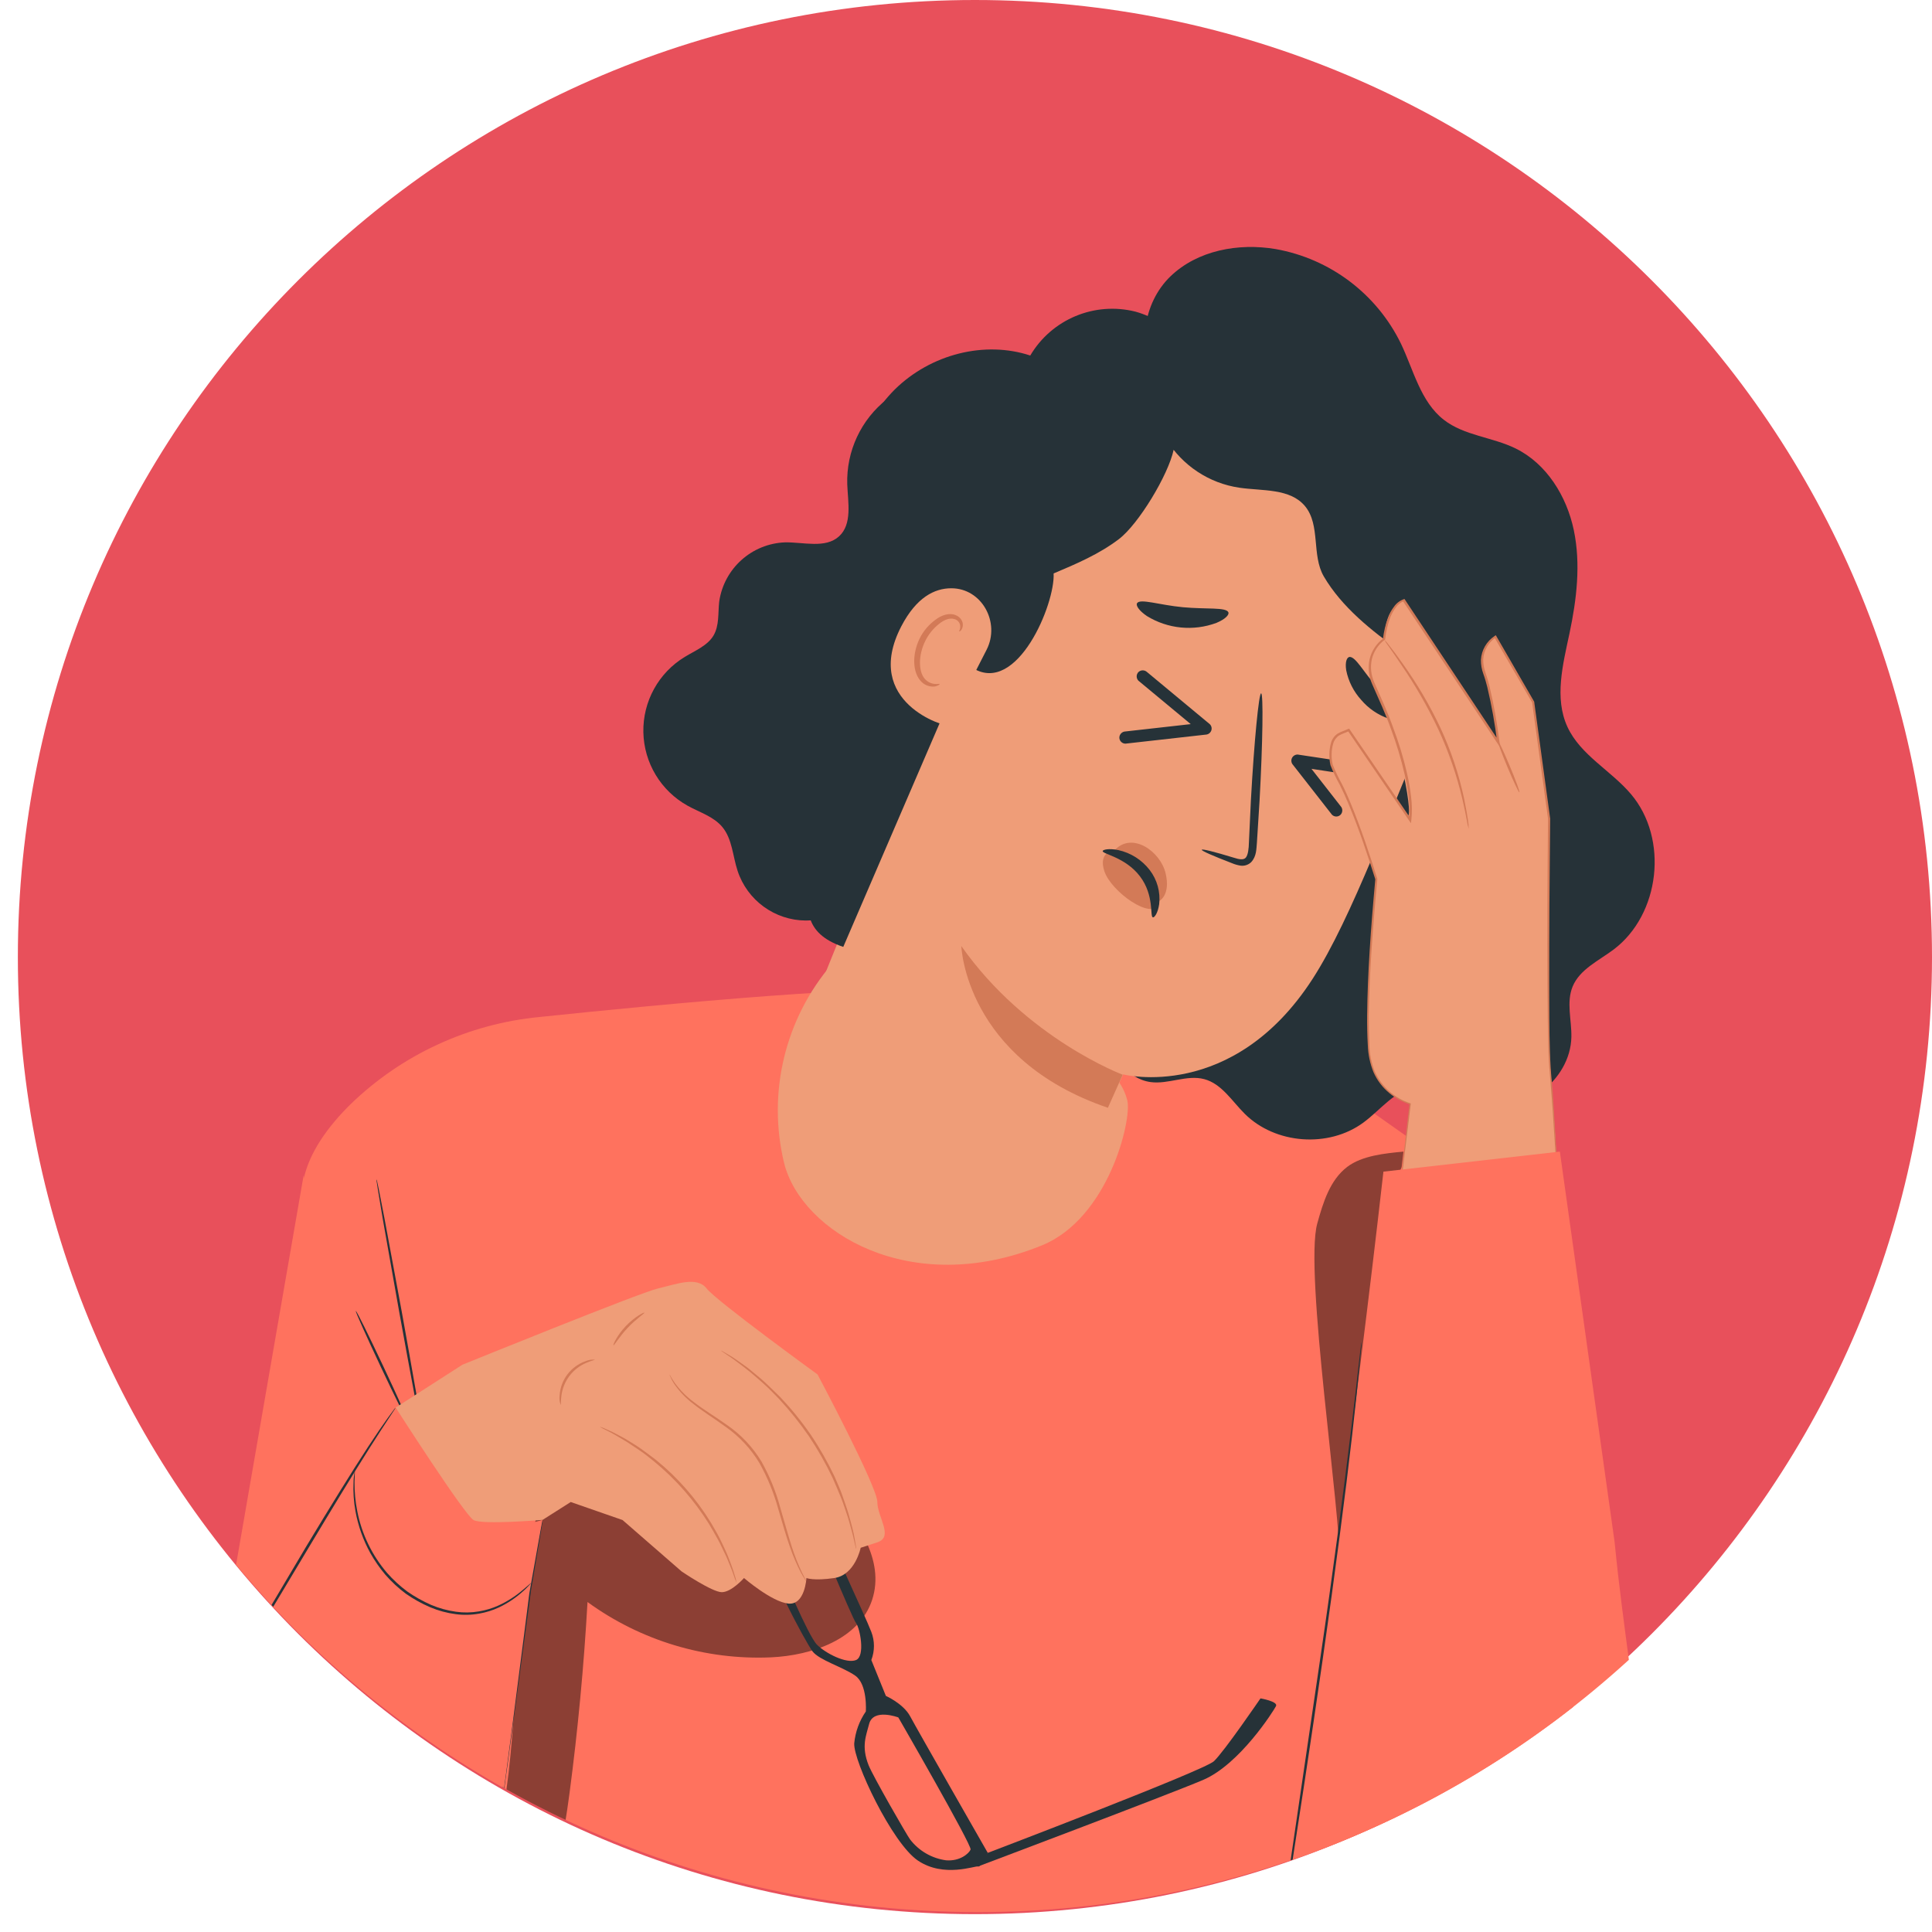
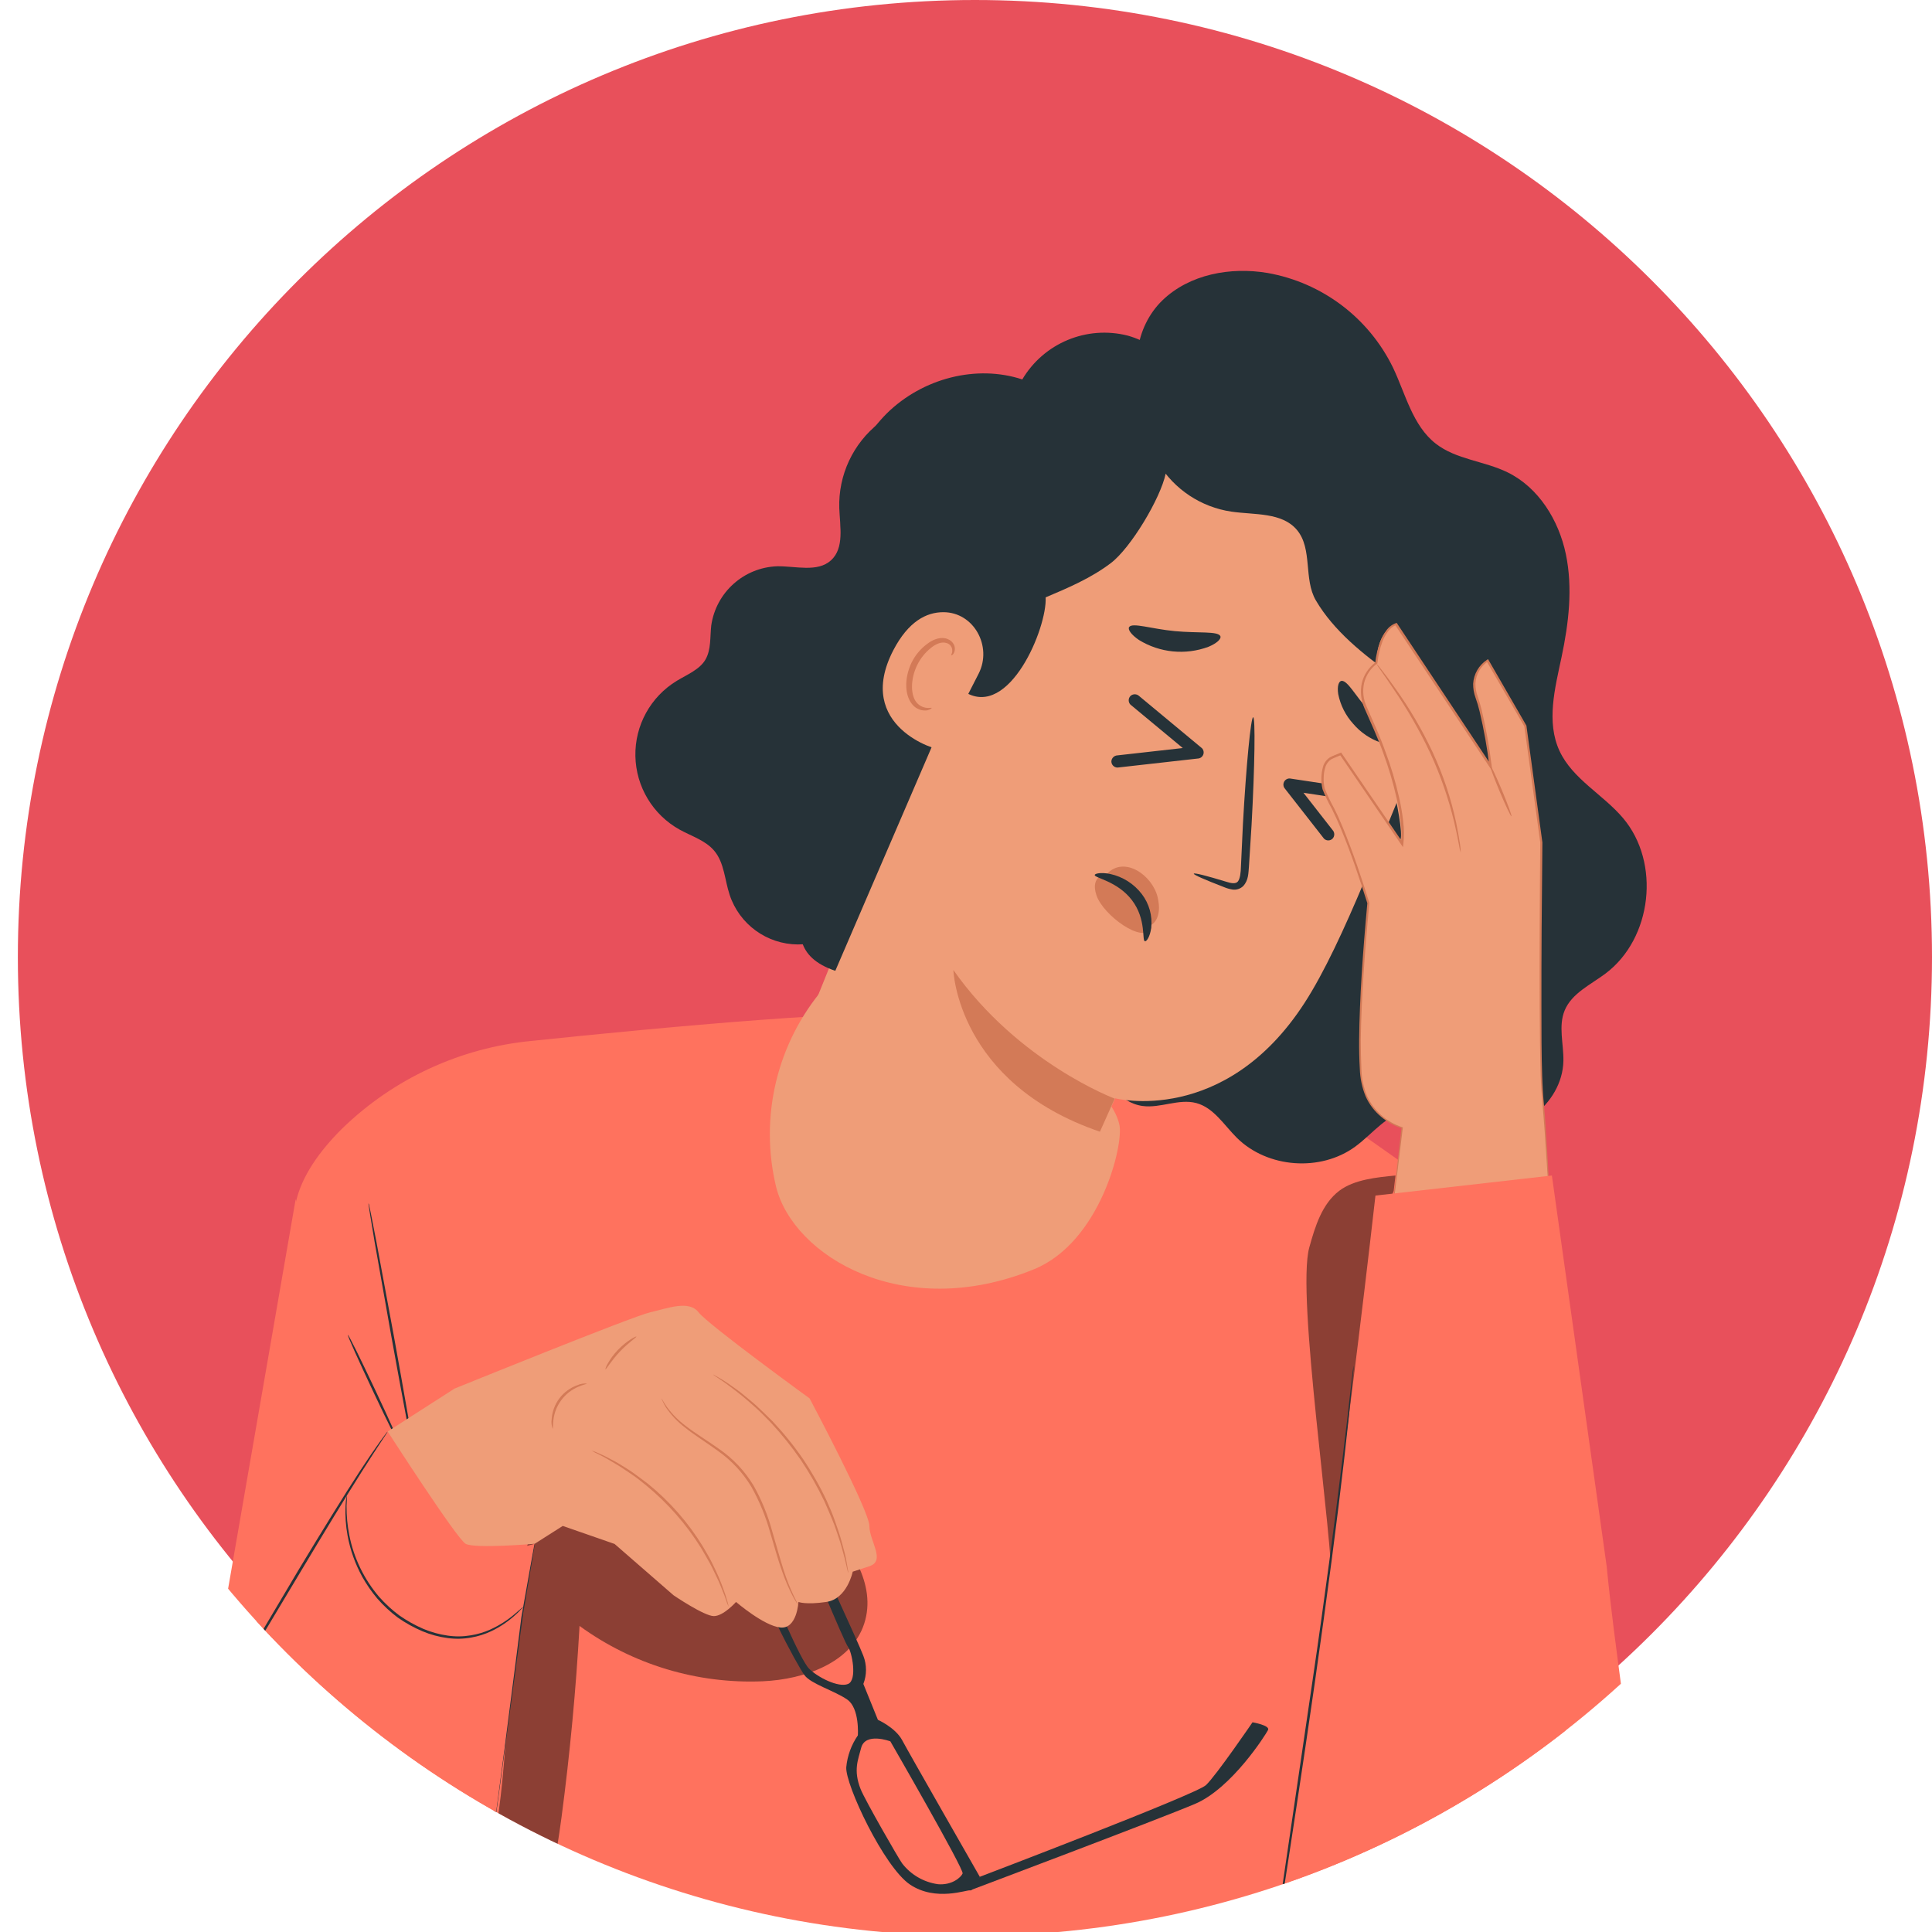
<svg xmlns="http://www.w3.org/2000/svg" id="Layer_1" data-name="Layer 1" viewBox="0 0 484.68 484.68">
  <defs>
-     <style>.cls-1{fill:none;}.cls-2{fill:#e8505b;}.cls-3{clip-path:url(#clip-path);}.cls-4{fill:#ff725e;}.cls-5{fill:#263238;}.cls-6{opacity:0.45;}.cls-7{fill:#ef9d78;}.cls-8{fill:#d37a57;}</style>
+     <style>.cls-1{fill:none;}.cls-2{fill:#e8505b;}.cls-3{clip-path:url(#clip-path);}.cls-4{fill:#ff725e;}.cls-5{fill:#263238;}.cls-6{opacity:0.45;isolation:isolate;}.cls-7{fill:#ef9d78;}.cls-8{fill:#d37a57;}</style>
    <clipPath id="clip-path">
-       <circle class="cls-1" cx="245.34" cy="237.34" r="242.34" />
+       <circle class="cls-1" cx="243.34" cy="243.34" r="242.34" />
    </clipPath>
  </defs>
  <circle class="cls-2" cx="244.58" cy="240.1" r="240.1" />
  <g class="cls-3">
-     <path class="cls-4" d="M388.38,310.1l-64.76-45.67a12.11,12.11,0,0,1-9,4.89C287,271.7,261.34,255,235.17,248.89c-10.72-2.5-68.93,3-99.77,6.24a79,79,0,0,0-47.5,21.93c-5.64,5.58-10.29,12-11.72,18.74C71.72,316.83,62.54,454,62.54,454l12,40.54,241.7.37,56.69-.8s21.78-50.87,21.78-64.89S388.38,310.1,388.38,310.1Z" />
-     <path class="cls-5" d="M105.41,359.38a1.4,1.4,0,0,1,.24.35l.66,1.13-.18.06c-.88-4.11-3.25-16.72-5.95-31.63-1.63-9.18-3.1-17.49-4.18-23.62-.49-3-.9-5.39-1.19-7.17l-.3-1.95a3,3,0,0,1-.06-.69,2.1,2.1,0,0,1,.19.66c.11.51.24,1.15.41,1.94.35,1.77.82,4.19,1.39,7.13,1.13,6.12,2.67,14.42,4.37,23.59,2.69,14.91,4.89,27.55,5.51,31.71l.09.62-.27-.56-.58-1.18Q105.38,359.38,105.41,359.38Z" />
-     <path class="cls-5" d="M102.46,356.86c-.16.08-3.24-6.12-6.88-13.85s-6.47-14-6.31-14.12,3.24,6.13,6.88,13.85S102.62,356.79,102.46,356.86Z" />
-     <path class="cls-6" d="M101.21,491.41c7.67,3.86,25.45-3,31.92-11.43s8.33-19.51,9.74-30.08q3.16-23.91,4.52-48a72.88,72.88,0,0,0,46,13.88c10.38-.47,22.21-4.59,25.42-14.48s-3.66-19.83-10.76-27.25a166.8,166.8,0,0,0-22-19.34c-5.18-3.79-10.85-7.39-17.24-8.09-6.89-.75-13.86,2.07-19.1,6.61s-8.9,10.66-11.58,17c-8.18,19.51-7.74,41.36-9.41,62.45s-3.91,42.94-22.6,56.67" />
-     <path class="cls-5" d="M101.7,491.49a3.88,3.88,0,0,1,.53-.25l1.54-.67A27.92,27.92,0,0,0,109,487c4.17-3.55,9.32-9.6,14.14-17.63l0,.11c1.12-8.39,2.43-18.17,3.82-28.58,2.24-16.49,4.23-31.43,5.83-42.22,1-5.32,1.79-9.65,2.36-12.7.28-1.46.51-2.61.67-3.45.08-.36.14-.65.19-.89a1.31,1.31,0,0,1,.09-.3,1.44,1.44,0,0,1,0,.31c0,.24-.08.54-.13.91-.14.84-.32,2-.56,3.46-.52,3.06-1.25,7.4-2.16,12.73L127.56,441c-1.42,10.4-2.75,20.18-3.89,28.56v.06l0,0c-4.9,8.07-10.13,14.09-14.41,17.6a26.48,26.48,0,0,1-5.37,3.51c-.69.27-1.23.46-1.59.59A2.1,2.1,0,0,1,101.7,491.49Z" />
-     <path class="cls-6" d="M351.63,292.78l.46-3.88c-4.66.45-10.39,1-14.12,3.84-4.34,3.31-6.05,8.95-7.51,14.21-3.33,12,6.11,73.59,5.63,86,4.13-1.75,7-28.19,7.77-32.62,1.81-10.79-1.85-17.52-.74-20.52s1.08-6.28,1.17-9.48c.4-14.3,1.82-24.36,7.34-37.56" />
-     <path class="cls-5" d="M290.8,95c-5.92-7.34-4-19.07,2.8-25.64s17.09-8.45,26.4-6.88a43.41,43.41,0,0,1,31.46,23.74c3.18,6.67,4.91,14.54,10.73,19.08,5.12,4,12.16,4.33,18,7.19,7.81,3.82,12.85,12,14.63,20.51s.72,17.37-1.08,25.88c-1.66,7.81-3.86,16.25-.51,23.49,3.27,7.07,10.91,10.92,15.94,16.86,9.47,11.18,7.32,30.2-4.39,39-3.74,2.8-8.46,4.94-10.25,9.25-1.63,3.94-.24,8.41-.32,12.67-.22,11-12.32,20-22.9,17.09-5.34-1.48-10.26-5.42-15.75-4.67s-9.1,5.79-13.53,9.05c-8.72,6.42-22.07,5.44-29.75-2.19-3.22-3.2-5.8-7.55-10.18-8.71s-9,1.35-13.45.74c-5.87-.8-9.73-6.63-11.46-12.29s-2.19-11.8-5.12-17c-3.84-6.73-11.14-10.55-17.27-15.29a60,60,0,0,1-5.14-90.44" />
-     <path class="cls-7" d="M208.72,241.82a56.39,56.39,0,0,0-12,50c4.35,17.27,31.8,34,64.65,20.61,16.72-6.8,22.61-31.47,21.44-36.34-.86-3.59-3.29-6.57-5.84-9.23a74.8,74.8,0,0,0-64.79-21.61" />
-     <path class="cls-7" d="M258.25,117.5h0a29.67,29.67,0,0,1,33.95-15.63L334,112.51c20.87,6.72,37.2,39,24.9,67.3-9.71,22.33-19.66,50.39-29.64,65.81-20.07,31-47.51,23.91-47.51,23.91l-14.81,33-60.54-56.78Z" />
-     <path class="cls-5" d="M301.49,213.18c.1-.27,3.18.51,8.07,2,1.23.4,2.45.65,3-.06s.72-2.21.76-3.83c.16-3.33.32-6.82.49-10.49.82-14.87,2-26.9,2.57-26.86s.42,12.13-.4,27l-.66,10.47c-.15,1.54-.06,3.39-1.44,4.88a3.22,3.22,0,0,1-2.69.87,9.26,9.26,0,0,1-2.12-.61C304.3,214.71,301.39,213.45,301.49,213.18Z" />
-     <path class="cls-8" d="M281.65,269.61s-24.18-9.06-40.48-32.27c0,0,.91,28.34,36.77,40.57Z" />
-     <path class="cls-5" d="M287.76,168.6a1.58,1.58,0,0,0-2.16,0,1.55,1.55,0,0,0,0,2.17l13.12,10.89-16.38,1.84a1.58,1.58,0,0,0-1.53,1.53,1.54,1.54,0,0,0,1.53,1.53l20.1-2.26a1.57,1.57,0,0,0,1.4-.94,1.52,1.52,0,0,0-.32-1.67Z" />
-     <path class="cls-5" d="M341.87,191.75l-16-2.41a1.54,1.54,0,0,0-1.49,2.55l9.77,12.5a1.52,1.52,0,0,0,2.16,0,1.57,1.57,0,0,0,0-2.16q-3.66-4.66-7.3-9.35l12,1.82a1.59,1.59,0,0,0,1.88-1.07A1.54,1.54,0,0,0,341.87,191.75Z" />
-     <path class="cls-5" d="M285.25,151.33c.77-1.24,5.55.44,11.47,1s10.93-.06,11.45,1.3c.22.65-.86,1.74-3,2.63a20,20,0,0,1-17.46-1.72C285.75,153.2,284.91,151.92,285.25,151.33Z" />
-     <path class="cls-5" d="M338.6,164.8c1.55,0,3.45,3.79,6.75,7.44s6.72,6.14,6.5,7.65c-.14.7-1.43,1-3.46.4a15.72,15.72,0,0,1-6.92-4.72,15.56,15.56,0,0,1-3.75-7.44C337.4,166.06,337.88,164.84,338.6,164.8Z" />
-     <path class="cls-8" d="M290.88,226s2.84-1.48,1.53-6.94-8.26-10.39-12.65-5.91c0,0-4.43.35-2.69,5.46s11.85,12.33,13.73,8.22" />
-     <path class="cls-5" d="M289.23,230.13c-.81-.13.42-5.46-3.25-10.29s-9.47-5.58-9.34-6.33c0-.35,1.5-.74,3.91-.25a13.62,13.62,0,0,1,7.87,5,11.83,11.83,0,0,1,2.38,8.56C290.49,229.07,289.59,230.25,289.23,230.13Z" />
-     <path class="cls-5" d="M222.55,100.11a26.14,26.14,0,0,0-10,21.39c.18,4.57,1.3,10-2.08,13.07S201.61,136,197,136.06a17.35,17.35,0,0,0-16.57,14.85c-.33,2.89.05,6-1.43,8.52s-4.61,3.79-7.2,5.36a21.59,21.59,0,0,0,.72,37.35c3,1.66,6.5,2.7,8.69,5.33,2.5,3,2.6,7.3,3.83,11a18.13,18.13,0,0,0,34.36.25" />
-     <path class="cls-5" d="M290.22,88.4a25.85,25.85,0,0,0,20.69,33.95c5.81.85,12.73.11,16.48,4.63,3.94,4.74,1.6,12.31,4.72,17.64,4.45,7.61,12,13.68,19.24,18.76,5.56,3.93-.8,14.87,1.63,21.23s12.4,20.88,19.2,21.14c1.49-5.69,10-30.69,10.11-36.57s-1.18-12-4.82-16.61c-2-2.53-4.62-4.55-6.35-7.28-3.73-5.88-2.48-13.49-3.69-20.35a28.29,28.29,0,0,0-15.84-20.47c-6.79-3.1-14.76-3.45-21-7.5-4.64-3-8-7.79-12.76-10.5-9.36-5.29-21.09-1.26-30.77,3.43" />
-     <path class="cls-5" d="M245.15,159.54c-1-.65-7.39,4.21-1.05,8.09,11.1,6.78,20.63-16.15,20.22-23.77,5.66-2.39,11.38-4.82,16.36-8.6s12.42-16.16,13.75-22.42c4.25,1.72,24.77,1.87,23,.64-4.05-2.8-12.25-8.81-13.33-13.52-2.37-10.21-9.62-19.1-19.21-21.77a23.89,23.89,0,0,0-26.43,11c-11.41-3.77-24.94-.38-34,8.53a39.8,39.8,0,0,0-10.86,35.42c.67,3.26,1.77,6.66.72,9.88-1.29,4-5.3,6.16-8.5,8.75-8.7,7.06-12.45,19.53-11.38,30.79s3,15.74,8.57,19.81c10.9,8-11.76,28.31,8.54,35.18" />
-     <path class="cls-7" d="M247.51,163c3.49-6.84-1.2-15.44-8.87-15.42-4.22,0-8.75,2.3-12.52,9.52-10,19.26,11.37,25.37,11.69,24.84C238,181.63,243.42,171,247.51,163Z" />
-     <path class="cls-8" d="M235.73,171.59c0-.1-.46.06-1.16,0a3.81,3.81,0,0,1-2.54-1.26c-1.64-1.81-1.67-5.93.05-9.45a12.48,12.48,0,0,1,3.44-4.32c1.33-1.1,2.75-1.61,3.87-1.26a1.93,1.93,0,0,1,1.5,2c0,.67-.34,1-.26,1.08s.58-.11.84-1a2.41,2.41,0,0,0-.13-1.6,2.83,2.83,0,0,0-1.6-1.46c-1.54-.67-3.59,0-5.06,1.16a12.83,12.83,0,0,0-4,4.76c-1.9,3.95-1.81,8.62.55,10.87a4.08,4.08,0,0,0,3.34,1.1C235.45,172,235.78,171.66,235.73,171.59Z" />
-     <path class="cls-5" d="M228.32,430.55c-1.7-3.16-6.08-5.1-6.08-5.1l-3.65-9a9.79,9.79,0,0,0,0-7.05c-1.46-3.89-12.15-26.5-11.91-27.23l-2.77-.16s9.86,23.93,10.83,25.14,2.4,8.34,0,9.31-7.59-1.66-9.78-3.85-9.16-18.65-10.38-22.05,1-8.15,1-8.15l1.94-4.62h-2.67a87.8,87.8,0,0,0-2.68,9.49c-1,4.62,10,24.8,11.67,27s7.54,3.89,10.7,6.08,2.67,9,2.67,9a16.89,16.89,0,0,0-2.91,8c-.25,4.38,9.48,25.05,16,29.42s14.35,1.22,15.08,1.46,2.43-3.4,2.43-3.4S230,433.72,228.32,430.55Zm9,36.14a13.71,13.71,0,0,1-9-5.22c-.8-1.05-9.31-15.86-10.41-18.62-1.91-4.82-.59-7.48.11-10.3,1-4.1,7.34-1.7,7.34-1.7S243.91,463,243.49,464,240.78,467,237.28,466.69Z" />
-     <path class="cls-5" d="M247.77,464.84s54.23-20.64,56.76-23,11.69-15.77,11.69-15.77,4.48.77,3.89,1.94S311,442.64,301.8,446.54s-56.46,21.7-56.46,21.7Z" />
-     <path class="cls-4" d="M76.18,294.8,53.84,423.6s-8.23,25.06-7.05,30.54,5.33,29.14,17.86,36.58,37.35,2.58,42.44-2.51,15.13-14.42,16.3-18.73,9.41-69.8,9.41-69.8l3.27-18.37s-12.14,3.92-19.58-1.18-17.23-27-17.23-27L88.3,370Z" />
-     <path class="cls-5" d="M99.26,353.12a4.05,4.05,0,0,1-.43.72c-.33.52-.77,1.18-1.32,2-1.15,1.75-2.81,4.28-4.81,7.44-4,6.31-9.38,15.14-15.24,24.93s-11.15,18.68-15.09,25c-2,3.19-3.58,5.75-4.72,7.5l-1.33,2a4.7,4.7,0,0,1-.5.68,4.08,4.08,0,0,1,.39-.75l1.23-2.07c1.12-1.86,2.66-4.44,4.55-7.6l14.92-25.15C82.77,378.1,88.2,369.3,92.32,363c2.05-3.13,3.77-5.62,5-7.33.59-.8,1.07-1.44,1.43-1.94A3.53,3.53,0,0,1,99.26,353.12Z" />
-     <path class="cls-5" d="M133.26,397.11a2.65,2.65,0,0,1-.46.53c-.33.33-.77.85-1.44,1.43a24.69,24.69,0,0,1-6.17,4.17,19.62,19.62,0,0,1-4.94,1.56,18.91,18.91,0,0,1-5.94.14,24.43,24.43,0,0,1-6.34-1.71,33.82,33.82,0,0,1-6.16-3.42A32.88,32.88,0,0,1,96.63,395a35.22,35.22,0,0,1-3.73-5.39,34.54,34.54,0,0,1-3.71-10.41,32.67,32.67,0,0,1-.5-7.44c0-.88.15-1.55.19-2a3.37,3.37,0,0,1,.12-.7c.06,0,0,1-.06,2.72a36,36,0,0,0,.69,7.34,33.75,33.75,0,0,0,7.48,15.48,33,33,0,0,0,5.08,4.67,34.88,34.88,0,0,0,6,3.36,24.55,24.55,0,0,0,6.17,1.7,18.56,18.56,0,0,0,5.78-.08,19.49,19.49,0,0,0,4.84-1.45,26.14,26.14,0,0,0,6.2-3.95C132.52,397.74,133.22,397.07,133.26,397.11Z" />
-     <path class="cls-7" d="M99.26,353.12,116,342.37s44.55-18.1,49.08-19.14,9.74-3.14,12.18,0,27.84,21.58,27.84,21.58,15,28.19,15,32,4.18,8.73,0,10.11l-4.18,1.37s-1.39,6.83-6.61,7.59-7,0-7,0-.35,6.83-4.53,6.41-11.13-6.41-11.13-6.41-3.14,3.55-5.57,3.55-10.1-5.22-10.1-5.22l-14.8-12.88-13-4.52-7.05,4.48s-15.06,1.28-17.32.05S99.26,353.12,99.26,353.12Z" />
-     <path class="cls-8" d="M184.8,397.11a14.58,14.58,0,0,1-.76-2c-.22-.64-.5-1.42-.88-2.31s-.75-1.93-1.29-3-1.06-2.31-1.75-3.56-1.45-2.57-2.27-3.95a64.52,64.52,0,0,0-13.69-15.6c-1.26-1-2.44-2-3.62-2.77s-2.27-1.56-3.3-2.2-2-1.18-2.81-1.67-1.58-.87-2.19-1.17a13.31,13.31,0,0,1-1.85-1,14.1,14.1,0,0,1,2,.8,21.87,21.87,0,0,1,2.24,1.08c.86.46,1.86.94,2.89,1.59s2.2,1.32,3.36,2.16,2.41,1.75,3.69,2.74A61.63,61.63,0,0,1,178.35,382c.81,1.4,1.61,2.72,2.24,4s1.21,2.5,1.7,3.62.86,2.16,1.2,3.07.6,1.71.78,2.36A11.35,11.35,0,0,1,184.8,397.11Z" />
-     <path class="cls-8" d="M202.26,396.68a2.72,2.72,0,0,1-.38-.54c-.22-.36-.57-.89-.95-1.61a45.57,45.57,0,0,1-2.72-6.34c-1-2.74-1.91-6.08-3-9.74A51.68,51.68,0,0,0,190.5,367a30,30,0,0,0-8.38-9c-3.08-2.25-6.05-4.06-8.31-5.91a21.39,21.39,0,0,1-4.73-5,11.21,11.21,0,0,1-.88-1.66,2.34,2.34,0,0,1-.24-.61c.07,0,.41.81,1.33,2.13a22.32,22.32,0,0,0,4.8,4.81c2.27,1.79,5.24,3.55,8.38,5.79a29.89,29.89,0,0,1,8.57,9.12,50.46,50.46,0,0,1,4.72,11.61c1.08,3.69,2,7,2.88,9.77a53.47,53.47,0,0,0,2.51,6.37C201.87,395.86,202.3,396.65,202.26,396.68Z" />
-     <path class="cls-8" d="M214.81,388.61a3.18,3.18,0,0,1-.19-.61c-.11-.47-.25-1.05-.41-1.76s-.38-1.7-.7-2.77-.6-2.3-1.07-3.62-.9-2.79-1.53-4.31-1.31-3.15-2.06-4.83a82,82,0,0,0-5.95-10.45,83.36,83.36,0,0,0-7.52-9.37c-1.3-1.32-2.51-2.6-3.74-3.69s-2.37-2.12-3.45-3-2.1-1.65-3-2.33-1.66-1.23-2.32-1.66l-1.48-1c-.33-.24-.51-.37-.49-.39a2.32,2.32,0,0,1,.56.29L183,340c.68.41,1.49.92,2.39,1.58s2,1.36,3.05,2.27,2.31,1.84,3.53,3,2.48,2.35,3.8,3.67a79.58,79.58,0,0,1,7.63,9.42,80.74,80.74,0,0,1,6,10.56c.74,1.71,1.47,3.32,2,4.89s1.06,3,1.46,4.36.71,2.59,1,3.68.46,2,.59,2.8l.3,1.79A2.47,2.47,0,0,1,214.81,388.61Z" />
-     <path class="cls-8" d="M149.24,341.1c0,.1-.86.23-2.15.79a10.36,10.36,0,0,0-6.25,8.26c-.18,1.38-.07,2.27-.18,2.28a4.7,4.7,0,0,1-.27-2.33,9.73,9.73,0,0,1,6.54-8.63A4.64,4.64,0,0,1,149.24,341.1Z" />
-     <path class="cls-8" d="M161.66,329.3c.1.17-2.06,1.54-4.19,3.81s-3.4,4.48-3.57,4.39.88-2.5,3.1-4.83S161.59,329.16,161.66,329.3Z" />
-     <path class="cls-7" d="M336.3,184c-2.12.87-2.55,3.4-2.51,5.69,0,2.86.76,3.33,3.1,8.13,3.82,7.85,8.4,22.72,8.4,22.72s-3.75,37.57-1.28,46.39a14.92,14.92,0,0,0,9.75,10l-3.43,29h41s-1.46-28.09-2.34-36.65c-.93-9.05-.31-63.82-.31-63.82l-4-29.24-9.49-16.41a7.39,7.39,0,0,0-2.8,9c2.14,6,3.55,17.56,3.55,17.56l-23.73-35.72s-4.66,1.12-4.94,9.75c0,0-6.9,4.49-2.46,11.78,5,8.14,10.11,32.59,8.3,32.59l-14.72-21.62Z" />
-     <path class="cls-8" d="M350.33,305.94s.05-.65.19-1.92.35-3.17.62-5.62c.57-4.95,1.4-12.2,2.46-21.5l.12.17a15.33,15.33,0,0,1-5.22-2.89,14.17,14.17,0,0,1-3.92-5.17,20,20,0,0,1-1.44-6.84q-.21-3.62-.17-7.47c.11-10.26.91-21.73,2.06-34.19v.1c-1.92-6.05-4-12.42-6.71-18.88-.67-1.62-1.39-3.22-2.19-4.81a39.36,39.36,0,0,1-2.35-4.93,11.43,11.43,0,0,1,.12-5.61,4.13,4.13,0,0,1,1.71-2.36,8.15,8.15,0,0,1,1.32-.61l1.3-.54.22-.09.13.19L354,205.51l-.55.11a24.43,24.43,0,0,0-.08-5.66,52,52,0,0,0-1-5.73,90,90,0,0,0-3.42-11.36c-1.35-3.79-3.05-7.45-4.71-11.23a10.18,10.18,0,0,1-.66-6.24,9.23,9.23,0,0,1,3.5-5.28l-.14.23a23.17,23.17,0,0,1,1.31-5.52,10.88,10.88,0,0,1,1.44-2.6,5.05,5.05,0,0,1,2.45-1.9l.2-.07.13.2.28.42,23.44,35.3-.57.21a126.48,126.48,0,0,0-2.5-14c-.28-1.13-.6-2.25-1-3.34a9.76,9.76,0,0,1-.6-3.52,7.69,7.69,0,0,1,3.47-6l.26-.17.16.27,9.48,16.42,0,0v.06q2.1,15.34,4,29.24v0c-.17,15.15-.26,29-.24,41.28,0,6.13,0,11.87.18,17.16.08,2.65.23,5.17.47,7.59s.36,4.73.51,6.92c.56,8.77.91,15.65,1.15,20.34.11,2.33.19,4.12.25,5.35s.06,1.83.06,1.83-.06-.62-.14-1.83-.19-3-.33-5.34c-.29-4.69-.69-11.57-1.3-20.32-.16-2.19-.33-4.5-.54-6.92s-.42-5-.5-7.61c-.16-5.3-.22-11-.25-17.17-.06-12.27,0-26.13.14-41.28v0q-1.92-13.89-4-29.24l0,.1-9.5-16.4.41.1a7.12,7.12,0,0,0-3.17,5.5,9.15,9.15,0,0,0,.56,3.29c.39,1.11.71,2.25,1,3.39a128.36,128.36,0,0,1,2.52,14.07l.18,1.33-.75-1.12c-7.58-11.41-15.42-23.22-23.46-35.3l-.27-.41.33.13a4.67,4.67,0,0,0-2.08,1.67,10.62,10.62,0,0,0-1.35,2.45,22.23,22.23,0,0,0-1.26,5.35l0,.14-.12.09a8.6,8.6,0,0,0-3.24,4.9,9.44,9.44,0,0,0,.63,5.85c1.63,3.73,3.36,7.46,4.7,11.25A87.28,87.28,0,0,1,353,194.1a52.44,52.44,0,0,1,1,5.8,24.79,24.79,0,0,1,.06,5.84l-.1.78-.45-.66L338.11,183.3l.35.11c-.84.37-1.8.69-2.53,1.1a3.6,3.6,0,0,0-1.47,2.05,9,9,0,0,0-.39,2.64,9.59,9.59,0,0,0,.27,2.64,40.09,40.09,0,0,0,2.3,4.83c.81,1.6,1.53,3.23,2.2,4.84,2.67,6.5,4.78,12.88,6.69,19l0,0v.06c-1.18,12.44-2,23.91-2.15,34.15q0,3.84.15,7.43a19.58,19.58,0,0,0,1.38,6.72,14.72,14.72,0,0,0,8.88,7.91l.13,0v.13c-1.13,9.29-2,16.53-2.61,21.48q-.46,3.68-.71,5.61C350.44,305.29,350.33,305.94,350.33,305.94Z" />
-     <path class="cls-8" d="M368.45,207.91a12.64,12.64,0,0,1-.45-2c-.22-1.31-.62-3.19-1.15-5.51a92.08,92.08,0,0,0-6.06-17.51,116.59,116.59,0,0,0-9.23-16.09c-1.32-2-2.43-3.56-3.19-4.65a13.87,13.87,0,0,1-1.14-1.73,12.31,12.31,0,0,1,1.34,1.58c.83,1.05,2,2.59,3.36,4.54a102.64,102.64,0,0,1,9.44,16.08,83.27,83.27,0,0,1,5.92,17.68c.47,2.34.81,4.25,1,5.57A13.52,13.52,0,0,1,368.45,207.91Z" />
-     <path class="cls-8" d="M381.17,198.79c-.16.06-1.5-2.78-3-6.36s-2.57-6.54-2.41-6.61,1.5,2.78,3,6.36S381.34,198.72,381.17,198.79Z" />
-     <path class="cls-4" d="M347.06,293.93h0C339.87,357.41,330.5,425,319.74,495.19h83.42c15.69-34.73,6.1-65,1.91-108.23L391.32,288.9Z" />
-     <path class="cls-5" d="M319.74,495.19a2.22,2.22,0,0,1,0-.42c0-.3.08-.7.15-1.2.15-1.1.36-2.65.63-4.62L323,472c2.11-14.37,5-34.15,8.22-56s5.81-41.71,7.57-56.09c.89-7.19,1.56-13,2-17,.23-2,.41-3.54.54-4.64.07-.5.12-.9.16-1.2a2.77,2.77,0,0,1,.07-.41,1.9,1.9,0,0,1,0,.42c0,.3,0,.7-.09,1.21-.1,1.1-.24,2.66-.43,4.64-.38,4-1,9.87-1.82,17.06-1.64,14.4-4.23,34.25-7.37,56.13s-6.2,41.66-8.42,56c-1.12,7.12-2,12.9-2.66,16.94-.32,2-.58,3.52-.76,4.61-.08.5-.15.89-.21,1.19A2.39,2.39,0,0,1,319.74,495.19Z" />
+     <path class="cls-4" d="M386.38,316.1l-64.76-45.67a12.11,12.11,0,0,1-9,4.89C285,277.7,259.34,261,233.17,254.89c-10.72-2.5-68.93,3-99.77,6.24a79,79,0,0,0-47.5,21.93c-5.64,5.58-10.29,12-11.72,18.74C69.72,322.83,60.54,460,60.54,460l12,40.54,241.7.37,56.69-.8s21.78-50.87,21.78-64.89S386.38,316.1,386.38,316.1Z" />
+     <path class="cls-5" d="M103.41,365.38a1.21,1.21,0,0,1,.24.35l.66,1.13-.18.06c-.88-4.11-3.25-16.72-5.95-31.63-1.63-9.18-3.1-17.49-4.18-23.62-.49-3-.9-5.39-1.19-7.17l-.3-1.95a2.69,2.69,0,0,1-.06-.69,2.17,2.17,0,0,1,.19.66c.11.51.24,1.15.41,1.94.35,1.77.82,4.19,1.39,7.13,1.13,6.12,2.67,14.42,4.37,23.59,2.69,14.91,4.89,27.55,5.51,31.71l.09.62-.27-.56-.58-1.18Q103.38,365.38,103.41,365.38Z" />
+     <path class="cls-5" d="M100.46,362.86c-.16.08-3.24-6.12-6.88-13.85s-6.47-14-6.31-14.12,3.24,6.13,6.88,13.85S100.62,362.79,100.46,362.86Z" />
+     <path class="cls-6" d="M99.21,497.41c7.67,3.86,25.45-3,31.92-11.43s8.33-19.51,9.74-30.08q3.16-23.91,4.52-48a72.87,72.87,0,0,0,46,13.88c10.38-.47,22.21-4.59,25.42-14.48s-3.66-19.83-10.76-27.25a166.46,166.46,0,0,0-22-19.34c-5.18-3.79-10.85-7.39-17.24-8.09-6.89-.75-13.86,2.07-19.1,6.61s-8.9,10.66-11.58,17c-8.18,19.51-7.74,41.36-9.41,62.45s-3.91,42.94-22.6,56.67" />
+     <path class="cls-5" d="M99.7,497.49a3.65,3.65,0,0,1,.53-.25l1.54-.67A28.27,28.27,0,0,0,107,493c4.17-3.55,9.32-9.6,14.14-17.63v.11c1.12-8.39,2.43-18.17,3.82-28.58,2.24-16.49,4.23-31.43,5.83-42.22,1-5.32,1.79-9.65,2.36-12.7.28-1.46.51-2.61.67-3.45.08-.36.14-.65.19-.89a1.71,1.71,0,0,1,.09-.3,1.61,1.61,0,0,1,0,.31,9,9,0,0,1-.13.91c-.14.84-.32,2-.56,3.46-.52,3.06-1.25,7.4-2.16,12.73L125.56,447c-1.42,10.4-2.75,20.18-3.89,28.56v.06h0c-4.9,8.07-10.13,14.09-14.41,17.6a26.55,26.55,0,0,1-5.37,3.51c-.69.27-1.23.46-1.59.59A2.06,2.06,0,0,1,99.7,497.49Z" />
+     <path class="cls-6" d="M349.63,298.78l.46-3.88c-4.66.45-10.39,1-14.12,3.84-4.34,3.31-6.05,8.95-7.51,14.21-3.33,12,6.11,73.59,5.63,86,4.13-1.75,7-28.19,7.77-32.62,1.81-10.79-1.85-17.52-.74-20.52s1.08-6.28,1.17-9.48c.4-14.3,1.82-24.36,7.34-37.56" />
+     <path class="cls-5" d="M288.8,101c-5.92-7.34-4-19.07,2.8-25.64s17.09-8.45,26.4-6.88a43.41,43.41,0,0,1,31.46,23.74c3.18,6.67,4.91,14.54,10.73,19.08,5.12,4,12.16,4.33,18,7.19,7.81,3.82,12.85,12,14.63,20.51s.72,17.37-1.08,25.88c-1.66,7.81-3.86,16.25-.51,23.49,3.27,7.07,10.91,10.92,15.94,16.86,9.47,11.18,7.32,30.2-4.39,39-3.74,2.8-8.46,4.94-10.25,9.25-1.63,3.94-.24,8.41-.32,12.67-.22,11-12.32,20-22.9,17.09-5.34-1.48-10.26-5.42-15.75-4.67s-9.1,5.79-13.53,9.05c-8.72,6.42-22.07,5.44-29.75-2.19-3.22-3.2-5.8-7.55-10.18-8.71s-9,1.35-13.45.74c-5.87-.8-9.73-6.63-11.46-12.29s-2.19-11.8-5.12-17c-3.84-6.73-11.14-10.55-17.27-15.29a60,60,0,0,1-10.73-84.17,59.33,59.33,0,0,1,5.59-6.27" />
+     <path class="cls-7" d="M206.72,247.82a56.4,56.4,0,0,0-12,50c4.35,17.27,31.8,34,64.65,20.61,16.72-6.8,22.61-31.47,21.44-36.34-.86-3.59-3.29-6.57-5.84-9.23a74.8,74.8,0,0,0-64.79-21.61" />
+     <path class="cls-7" d="M256.25,123.5h0a29.67,29.67,0,0,1,33.95-15.63L332,118.51c20.87,6.72,37.2,39,24.9,67.3-9.71,22.33-19.66,50.39-29.64,65.81-20.07,31-47.51,23.91-47.51,23.91l-14.81,33L204.4,251.75Z" />
+     <path class="cls-5" d="M299.49,219.18c.1-.27,3.18.51,8.07,2,1.23.4,2.45.65,3-.06s.72-2.21.76-3.83c.16-3.33.32-6.82.49-10.49.82-14.87,2-26.9,2.57-26.86s.42,12.13-.4,27l-.66,10.47c-.15,1.54-.06,3.39-1.44,4.88a3.22,3.22,0,0,1-2.69.87,9.19,9.19,0,0,1-2.12-.61C302.3,220.71,299.39,219.45,299.49,219.18Z" />
+     <path class="cls-8" d="M279.65,275.61s-24.18-9.06-40.48-32.27c0,0,.91,28.34,36.77,40.57Z" />
+     <path class="cls-5" d="M285.76,174.6a1.58,1.58,0,0,0-2.16,0,1.55,1.55,0,0,0,0,2.17l13.12,10.89-16.38,1.84a1.59,1.59,0,0,0-1.53,1.53,1.55,1.55,0,0,0,1.53,1.53l20.1-2.26a1.55,1.55,0,0,0,1.4-.94,1.52,1.52,0,0,0-.32-1.67Z" />
+     <path class="cls-5" d="M339.87,197.75l-16-2.41a1.53,1.53,0,0,0-1.86,1.13,1.52,1.52,0,0,0,.37,1.42l9.77,12.5a1.52,1.52,0,0,0,2.15,0h0a1.58,1.58,0,0,0,0-2.16q-3.66-4.66-7.3-9.35l12,1.82a1.59,1.59,0,0,0,1.88-1.07A1.54,1.54,0,0,0,339.87,197.75Z" />
+     <path class="cls-5" d="M283.25,157.33c.77-1.24,5.55.44,11.47,1s10.93-.06,11.45,1.3c.22.65-.86,1.74-3,2.63a20,20,0,0,1-17.46-1.72C283.75,159.2,282.91,157.92,283.25,157.33Z" />
+     <path class="cls-5" d="M336.6,170.8c1.55,0,3.45,3.79,6.75,7.44s6.72,6.14,6.5,7.65c-.14.7-1.43,1-3.46.4a15.76,15.76,0,0,1-6.92-4.72,15.59,15.59,0,0,1-3.75-7.44C335.4,172.06,335.88,170.84,336.6,170.8Z" />
+     <path class="cls-8" d="M288.88,232s2.84-1.48,1.53-6.94-8.26-10.39-12.65-5.91c0,0-4.43.35-2.69,5.46s11.85,12.33,13.73,8.22" />
+     <path class="cls-5" d="M287.23,236.13c-.81-.13.42-5.46-3.25-10.29s-9.47-5.58-9.34-6.33c0-.35,1.5-.74,3.91-.25a13.62,13.62,0,0,1,7.87,5,11.81,11.81,0,0,1,2.38,8.56C288.49,235.07,287.59,236.25,287.23,236.13Z" />
+     <path class="cls-5" d="M220.55,106.11a26.12,26.12,0,0,0-10,21.39c.18,4.57,1.3,10-2.08,13.07S199.61,142,195,142.06a17.34,17.34,0,0,0-16.57,14.85c-.33,2.89,0,6-1.43,8.52s-4.61,3.79-7.2,5.36a21.59,21.59,0,0,0,.72,37.35c3,1.66,6.5,2.7,8.69,5.33,2.5,3,2.6,7.3,3.83,11a18.13,18.13,0,0,0,34.36.25" />
+     <path class="cls-5" d="M288.22,94.4a25.86,25.86,0,0,0,20.69,33.95c5.81.85,12.73.11,16.48,4.63,3.94,4.74,1.6,12.31,4.72,17.64,4.45,7.61,12,13.68,19.24,18.76,5.56,3.93-.8,14.87,1.63,21.23s12.4,20.88,19.2,21.14c1.49-5.69,10-30.69,10.11-36.57s-1.18-12-4.82-16.61c-2-2.53-4.62-4.55-6.35-7.28-3.73-5.88-2.48-13.49-3.69-20.35a28.32,28.32,0,0,0-15.84-20.47c-6.79-3.1-14.76-3.45-21-7.5-4.64-3-8-7.79-12.76-10.5-9.36-5.29-21.09-1.26-30.77,3.43" />
+     <path class="cls-5" d="M243.15,165.54c-1-.65-7.39,4.21-1.05,8.09,11.1,6.78,20.63-16.15,20.22-23.77,5.66-2.39,11.38-4.82,16.36-8.6s12.42-16.16,13.75-22.42c4.25,1.72,24.77,1.87,23,.64-4.05-2.8-12.25-8.81-13.33-13.52-2.37-10.21-9.62-19.1-19.21-21.77a23.9,23.9,0,0,0-26.43,11c-11.41-3.77-24.94-.38-34,8.53a39.8,39.8,0,0,0-10.86,35.42c.67,3.26,1.77,6.66.72,9.88-1.29,4-5.3,6.16-8.5,8.75-8.7,7.06-12.45,19.53-11.38,30.79s3,15.74,8.57,19.81c10.9,8-11.76,28.31,8.54,35.18" />
+     <path class="cls-7" d="M245.51,169c3.49-6.84-1.2-15.44-8.87-15.42-4.22,0-8.75,2.3-12.52,9.52-10,19.26,11.37,25.37,11.69,24.84C236,187.63,241.42,177,245.51,169Z" />
+     <path class="cls-8" d="M233.73,177.59c0-.1-.46.06-1.16,0a3.81,3.81,0,0,1-2.54-1.26c-1.64-1.81-1.67-5.93.05-9.45a12.58,12.58,0,0,1,3.44-4.32c1.33-1.1,2.75-1.61,3.87-1.26a1.93,1.93,0,0,1,1.5,2c0,.67-.34,1-.26,1.08s.58-.11.84-1a2.45,2.45,0,0,0-.13-1.6,2.84,2.84,0,0,0-1.6-1.46c-1.54-.67-3.59,0-5.06,1.16a12.8,12.8,0,0,0-4,4.76c-1.9,3.95-1.81,8.62.55,10.87a4.08,4.08,0,0,0,3.34,1.1C233.45,178,233.78,177.66,233.73,177.59Z" />
+     <path class="cls-5" d="M226.32,436.55c-1.7-3.16-6.08-5.1-6.08-5.1l-3.65-9a9.74,9.74,0,0,0,0-7.05c-1.46-3.89-12.15-26.5-11.91-27.23l-2.77-.16s9.86,23.93,10.83,25.14,2.4,8.34,0,9.31-7.59-1.66-9.78-3.85S193.8,400,192.58,396.56s1-8.15,1-8.15l1.94-4.62h-2.67a86.83,86.83,0,0,0-2.68,9.49c-1,4.62,10,24.8,11.67,27s7.54,3.89,10.7,6.08,2.67,9,2.67,9a16.84,16.84,0,0,0-2.91,8c-.25,4.38,9.48,25.05,16,29.42s14.35,1.22,15.08,1.46,2.43-3.4,2.43-3.4S228,439.72,226.32,436.55Zm9,36.14a13.73,13.73,0,0,1-9-5.22c-.8-1.05-9.31-15.86-10.41-18.62-1.91-4.82-.59-7.48.11-10.3,1-4.1,7.34-1.7,7.34-1.7S241.91,469,241.49,470s-2.71,3-6.21,2.69Z" />
+     <path class="cls-5" d="M245.77,470.84s54.23-20.64,56.76-23,11.69-15.77,11.69-15.77,4.48.77,3.89,1.94S309,448.64,299.8,452.54s-56.46,21.7-56.46,21.7Z" />
+     <path class="cls-4" d="M74.18,300.8,51.84,429.6s-8.23,25.06-7.05,30.54,5.33,29.14,17.86,36.58,37.35,2.58,42.44-2.51,15.13-14.42,16.3-18.73,9.41-69.8,9.41-69.8l3.27-18.37s-12.14,3.92-19.58-1.18-17.23-27-17.23-27L86.3,376Z" />
+     <path class="cls-5" d="M97.26,359.12a4,4,0,0,1-.43.72c-.33.52-.77,1.18-1.32,2-1.15,1.75-2.81,4.28-4.81,7.44-4,6.31-9.38,15.14-15.24,24.93s-11.15,18.68-15.09,25c-2,3.19-3.58,5.75-4.72,7.5l-1.33,2a4.76,4.76,0,0,1-.5.68,3.83,3.83,0,0,1,.39-.75l1.23-2.07c1.12-1.86,2.66-4.44,4.55-7.6l14.92-25.15C80.77,384.1,86.2,375.3,90.32,369c2.05-3.13,3.77-5.62,5-7.33.59-.8,1.07-1.44,1.43-1.94A3.75,3.75,0,0,1,97.26,359.12Z" />
+     <path class="cls-5" d="M131.26,403.11a2.58,2.58,0,0,1-.46.53c-.33.33-.77.85-1.44,1.43a24.64,24.64,0,0,1-6.17,4.17,19.46,19.46,0,0,1-4.94,1.56,18.8,18.8,0,0,1-5.94.14,24.5,24.5,0,0,1-6.34-1.71,33.69,33.69,0,0,1-6.16-3.42A33.24,33.24,0,0,1,94.63,401a35,35,0,0,1-3.73-5.39,34.45,34.45,0,0,1-3.71-10.41,32.54,32.54,0,0,1-.5-7.44,16.31,16.31,0,0,1,.19-2,4.1,4.1,0,0,1,.12-.7,23.32,23.32,0,0,1-.06,2.72,36.22,36.22,0,0,0,.69,7.34,33.78,33.78,0,0,0,7.48,15.48,33,33,0,0,0,5.08,4.67,34.91,34.91,0,0,0,6,3.36,24.89,24.89,0,0,0,6.17,1.7,18.37,18.37,0,0,0,5.78-.08A19.44,19.44,0,0,0,123,408.8a26.31,26.31,0,0,0,6.2-3.95C130.52,403.74,131.22,403.07,131.26,403.11Z" />
+     <path class="cls-7" d="M97.26,359.12,114,348.37s44.55-18.1,49.08-19.14,9.74-3.14,12.18,0,27.84,21.58,27.84,21.58,15,28.19,15,32,4.18,8.73,0,10.11l-4.18,1.37s-1.39,6.83-6.61,7.59-7,0-7,0-.35,6.83-4.53,6.41-11.13-6.41-11.13-6.41-3.14,3.55-5.57,3.55-10.1-5.22-10.1-5.22l-14.8-12.88-13-4.52-7.05,4.48s-15.06,1.28-17.32,0S97.26,359.12,97.26,359.12Z" />
+     <path class="cls-8" d="M182.8,403.11a14.67,14.67,0,0,1-.76-2c-.22-.64-.5-1.42-.88-2.31s-.75-1.93-1.29-3-1.06-2.31-1.75-3.56-1.45-2.57-2.27-3.95a64.53,64.53,0,0,0-13.69-15.6c-1.26-1-2.44-2-3.62-2.77s-2.27-1.56-3.3-2.2-2-1.18-2.81-1.67-1.58-.87-2.19-1.17a13.21,13.21,0,0,1-1.85-1,14.38,14.38,0,0,1,2,.8,23.07,23.07,0,0,1,2.24,1.08c.86.46,1.86.94,2.89,1.59s2.2,1.32,3.36,2.16,2.41,1.75,3.69,2.74A61.57,61.57,0,0,1,176.35,388c.81,1.4,1.61,2.72,2.24,4s1.21,2.5,1.7,3.62.86,2.16,1.2,3.07.6,1.71.78,2.36A11.33,11.33,0,0,1,182.8,403.11Z" />
+     <path class="cls-8" d="M200.26,402.68a2.51,2.51,0,0,1-.38-.54c-.22-.36-.57-.89-.95-1.61a45.49,45.49,0,0,1-2.72-6.34c-1-2.74-1.91-6.08-3-9.74A52,52,0,0,0,188.5,373a30,30,0,0,0-8.38-9c-3.08-2.25-6.05-4.06-8.31-5.91a21.4,21.4,0,0,1-4.73-5,11.45,11.45,0,0,1-.88-1.66,2.28,2.28,0,0,1-.24-.61c.07,0,.41.81,1.33,2.13a22.34,22.34,0,0,0,4.8,4.81c2.27,1.79,5.24,3.55,8.38,5.79a29.85,29.85,0,0,1,8.57,9.12,50.28,50.28,0,0,1,4.72,11.61c1.08,3.69,2,7,2.88,9.77a54.34,54.34,0,0,0,2.51,6.37C199.87,401.86,200.3,402.65,200.26,402.68Z" />
+     <path class="cls-8" d="M212.81,394.61a3.31,3.31,0,0,1-.19-.61c-.11-.47-.25-1.05-.41-1.76s-.38-1.7-.7-2.77-.6-2.3-1.07-3.62-.9-2.79-1.53-4.31-1.31-3.15-2.06-4.83a81.07,81.07,0,0,0-5.95-10.45,83.6,83.6,0,0,0-7.52-9.37c-1.3-1.32-2.51-2.6-3.74-3.69s-2.37-2.12-3.45-3-2.1-1.65-3-2.33-1.66-1.23-2.32-1.66l-1.48-1c-.33-.24-.51-.37-.49-.39a2.29,2.29,0,0,1,.56.29L181,346c.68.41,1.49.92,2.39,1.58s2,1.36,3.05,2.27,2.31,1.84,3.53,3,2.48,2.35,3.8,3.67a79.32,79.32,0,0,1,7.63,9.42,80.2,80.2,0,0,1,6,10.56c.74,1.71,1.47,3.32,2,4.89s1.06,3,1.46,4.36.71,2.59,1,3.68a28,28,0,0,1,.59,2.8l.3,1.79A2.88,2.88,0,0,1,212.81,394.61Z" />
+     <path class="cls-8" d="M147.24,347.1c0,.1-.86.23-2.15.79a10.36,10.36,0,0,0-6.25,8.26c-.18,1.38-.07,2.27-.18,2.28a4.63,4.63,0,0,1-.27-2.33,9.73,9.73,0,0,1,6.54-8.63A4.59,4.59,0,0,1,147.24,347.1Z" />
+     <path class="cls-8" d="M159.66,335.3c.1.17-2.06,1.54-4.19,3.81s-3.4,4.48-3.57,4.39.88-2.5,3.1-4.83S159.59,335.16,159.66,335.3Z" />
+     <path class="cls-7" d="M334.3,190c-2.12.87-2.55,3.4-2.51,5.69,0,2.86.76,3.33,3.1,8.13,3.82,7.85,8.4,22.72,8.4,22.72s-3.75,37.57-1.28,46.39a14.91,14.91,0,0,0,9.75,10l-3.43,29h41s-1.46-28.09-2.34-36.65c-.93-9-.31-63.82-.31-63.82l-4-29.24-9.49-16.41a7.4,7.4,0,0,0-2.8,9c2.14,6,3.55,17.56,3.55,17.56l-23.73-35.72s-4.66,1.12-4.94,9.75c0,0-6.9,4.49-2.46,11.78,5,8.14,10.11,32.59,8.3,32.59l-14.72-21.62Z" />
+     <path class="cls-8" d="M348.33,311.94s.05-.65.19-1.92l.62-5.62c.57-4.95,1.4-12.2,2.46-21.5l.12.17a15.21,15.21,0,0,1-5.22-2.89,14.22,14.22,0,0,1-3.92-5.17,19.83,19.83,0,0,1-1.44-6.84q-.21-3.62-.17-7.47c.11-10.26.91-21.73,2.06-34.19v.1c-1.92-6.05-4-12.42-6.71-18.88-.67-1.62-1.39-3.22-2.19-4.81a39,39,0,0,1-2.35-4.93,11.34,11.34,0,0,1,.12-5.61,4.09,4.09,0,0,1,1.71-2.36,7.9,7.9,0,0,1,1.32-.61l1.3-.54.22-.09.13.19L352,211.51l-.55.11a24.36,24.36,0,0,0-.08-5.66,52.8,52.8,0,0,0-1-5.73A90,90,0,0,0,347,188.87c-1.35-3.79-3.05-7.45-4.71-11.23a10.21,10.21,0,0,1-.66-6.24,9.24,9.24,0,0,1,3.5-5.28l-.14.23a23.25,23.25,0,0,1,1.31-5.52,10.84,10.84,0,0,1,1.44-2.6,5.07,5.07,0,0,1,2.45-1.9l.2-.07.13.2.28.42,23.44,35.3-.57.21a125.51,125.51,0,0,0-2.5-14,32.07,32.07,0,0,0-1-3.34,9.84,9.84,0,0,1-.6-3.52,7.71,7.71,0,0,1,3.47-6l.26-.17.16.27,9.48,16.42h0v.06q2.1,15.34,4,29.24h0c-.17,15.15-.26,29-.24,41.28,0,6.13,0,11.87.18,17.16.08,2.65.23,5.17.47,7.59s.36,4.73.51,6.92c.56,8.77.91,15.65,1.15,20.34.11,2.33.19,4.12.25,5.35s.06,1.83.06,1.83-.06-.62-.14-1.83-.19-3-.33-5.34c-.29-4.69-.69-11.57-1.3-20.32-.16-2.19-.33-4.5-.54-6.92s-.42-5-.5-7.61c-.16-5.3-.22-11-.25-17.17-.06-12.27,0-26.13.14-41.28h0q-1.92-13.89-4-29.24v.1l-9.5-16.4.41.1a7.12,7.12,0,0,0-3.17,5.5,9,9,0,0,0,.56,3.29c.39,1.11.71,2.25,1,3.39a129.15,129.15,0,0,1,2.52,14.07l.18,1.33-.75-1.12c-7.58-11.41-15.42-23.22-23.46-35.3l-.27-.41.33.13a4.66,4.66,0,0,0-2.08,1.67,10.46,10.46,0,0,0-1.35,2.45,22.29,22.29,0,0,0-1.26,5.35v.14l-.12.09a8.6,8.6,0,0,0-3.24,4.9,9.41,9.41,0,0,0,.63,5.85c1.63,3.73,3.36,7.46,4.7,11.25A86.77,86.77,0,0,1,351,200.1a51.68,51.68,0,0,1,1,5.8,24.8,24.8,0,0,1,.06,5.84l-.1.78-.45-.66-15.4-22.56.35.11c-.84.37-1.8.69-2.53,1.1a3.6,3.6,0,0,0-1.47,2.05,9.12,9.12,0,0,0-.39,2.64,9.75,9.75,0,0,0,.27,2.64,41.06,41.06,0,0,0,2.3,4.83c.81,1.6,1.53,3.23,2.2,4.84,2.67,6.5,4.78,12.88,6.69,19h0v.06c-1.18,12.44-2,23.91-2.15,34.15q0,3.84.15,7.43a19.61,19.61,0,0,0,1.38,6.72,14.73,14.73,0,0,0,8.88,7.91h.13v.13c-1.13,9.29-2,16.53-2.61,21.48-.31,2.45-.54,4.32-.71,5.61S348.33,311.94,348.33,311.94Z" />
+     <path class="cls-8" d="M366.45,213.91a13.47,13.47,0,0,1-.45-2c-.22-1.31-.62-3.19-1.15-5.51a92.54,92.54,0,0,0-6.06-17.51,116.06,116.06,0,0,0-9.23-16.09c-1.32-2-2.43-3.56-3.19-4.65a15.19,15.19,0,0,1-1.14-1.73,12.58,12.58,0,0,1,1.34,1.58c.83,1.05,2,2.59,3.36,4.54a102,102,0,0,1,9.44,16.08,83.35,83.35,0,0,1,5.92,17.68c.47,2.34.81,4.25,1,5.57A13.91,13.91,0,0,1,366.45,213.91Z" />
+     <path class="cls-8" d="M379.17,204.79c-.16.06-1.5-2.78-3-6.36s-2.57-6.54-2.41-6.61,1.5,2.78,3,6.36S379.34,204.72,379.17,204.79Z" />
+     <path class="cls-4" d="M345.06,299.93h0C337.87,363.41,328.5,431,317.74,501.19h83.42c15.69-34.73,6.1-65,1.91-108.23L389.32,294.9Z" />
+     <path class="cls-5" d="M317.74,501.19a2.94,2.94,0,0,1,0-.42,10.75,10.75,0,0,1,.15-1.2l.63-4.62L321,478c2.11-14.37,5-34.15,8.22-56s5.81-41.71,7.57-56.09c.89-7.19,1.56-13,2-17,.23-2,.41-3.54.54-4.64.07-.5.12-.9.16-1.2a2.7,2.7,0,0,1,.07-.41,1.48,1.48,0,0,1,0,.42,6.51,6.51,0,0,1-.09,1.21c-.1,1.1-.24,2.66-.43,4.64-.38,4-1,9.87-1.82,17.06-1.64,14.4-4.23,34.25-7.37,56.13s-6.2,41.66-8.42,56c-1.12,7.12-2,12.9-2.66,16.94-.32,2-.58,3.52-.76,4.61-.08.5-.15.89-.21,1.19A1.91,1.91,0,0,1,317.74,501.19Z" />
  </g>
</svg>
